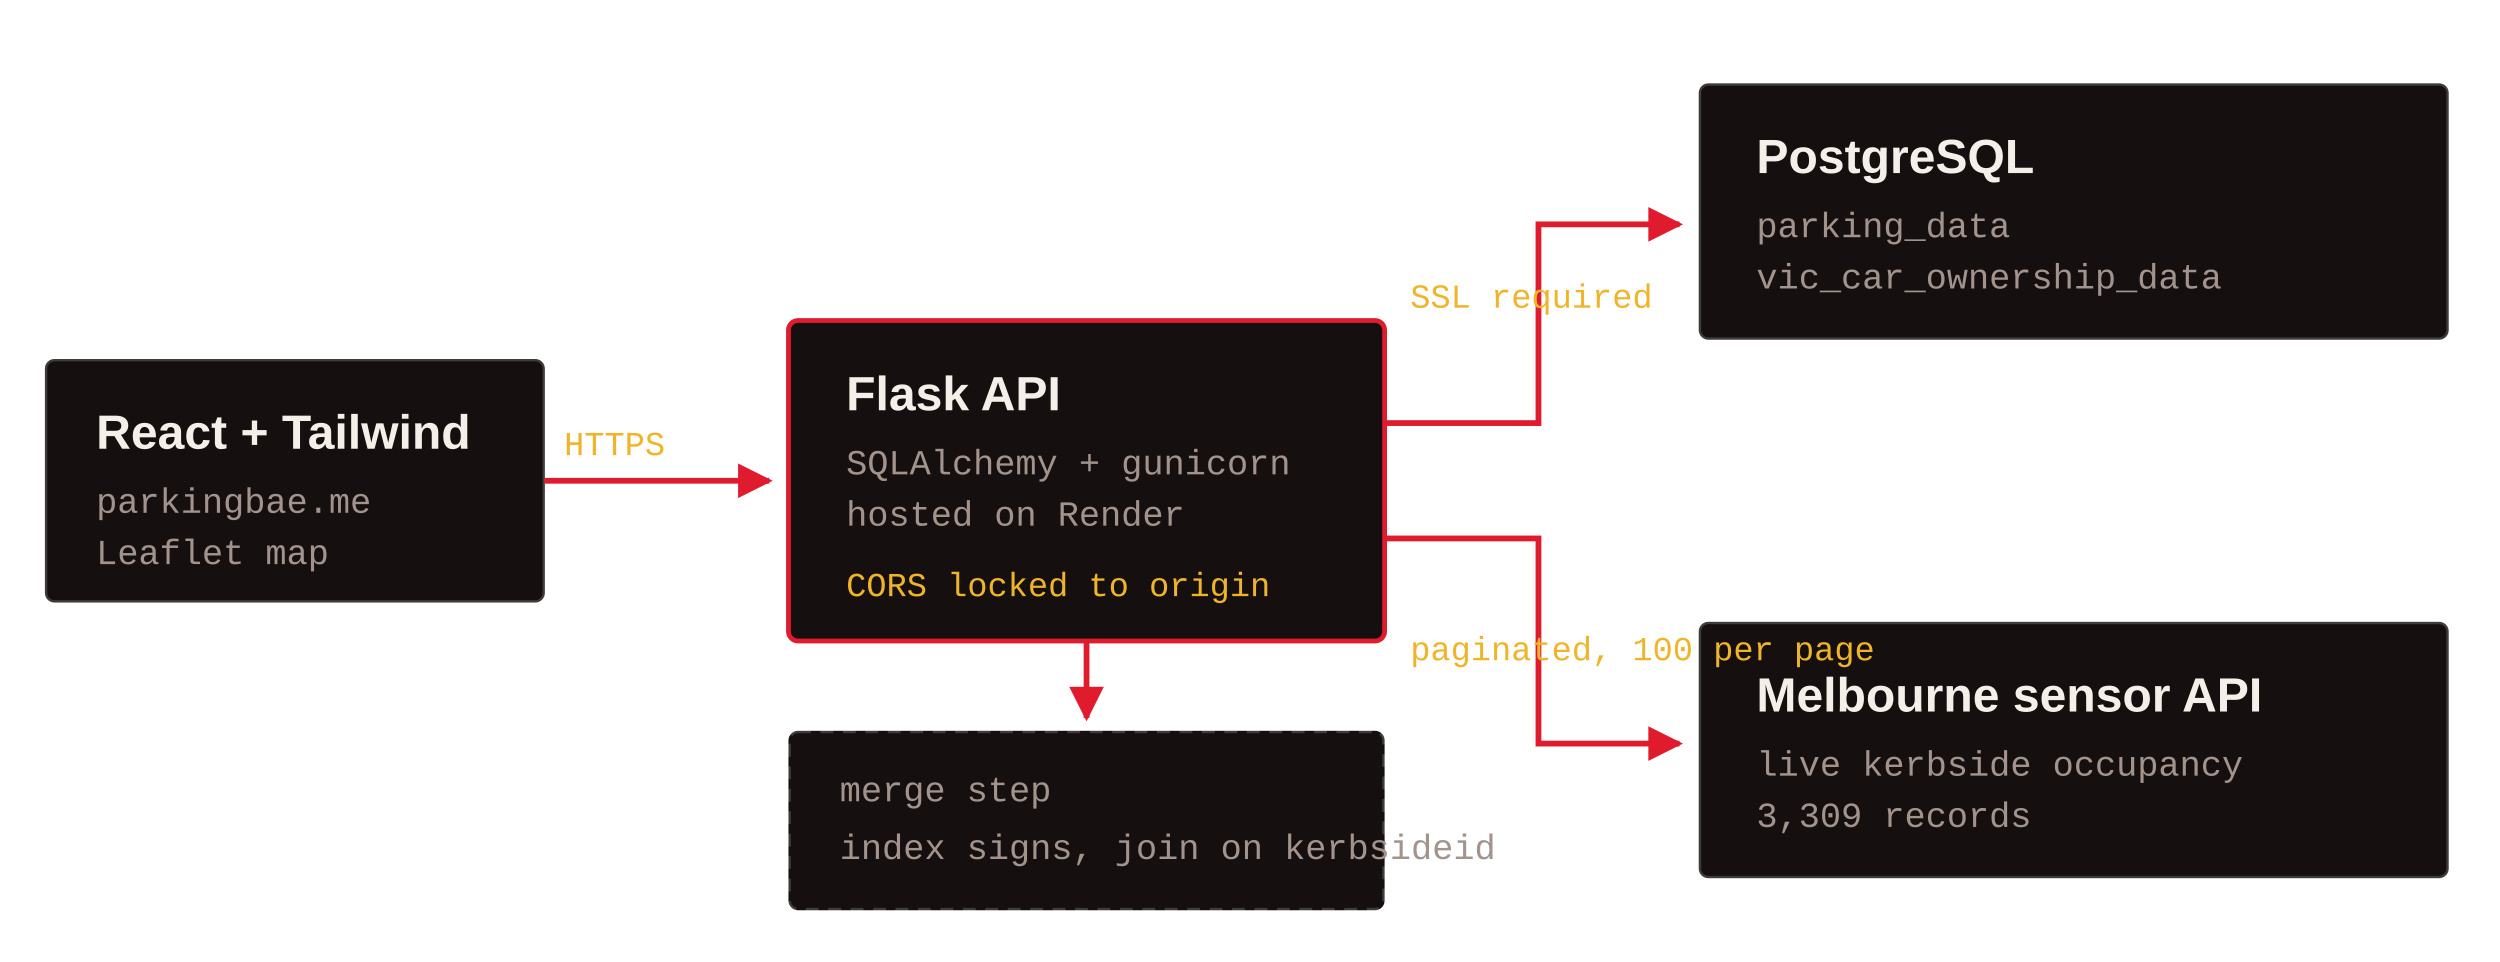
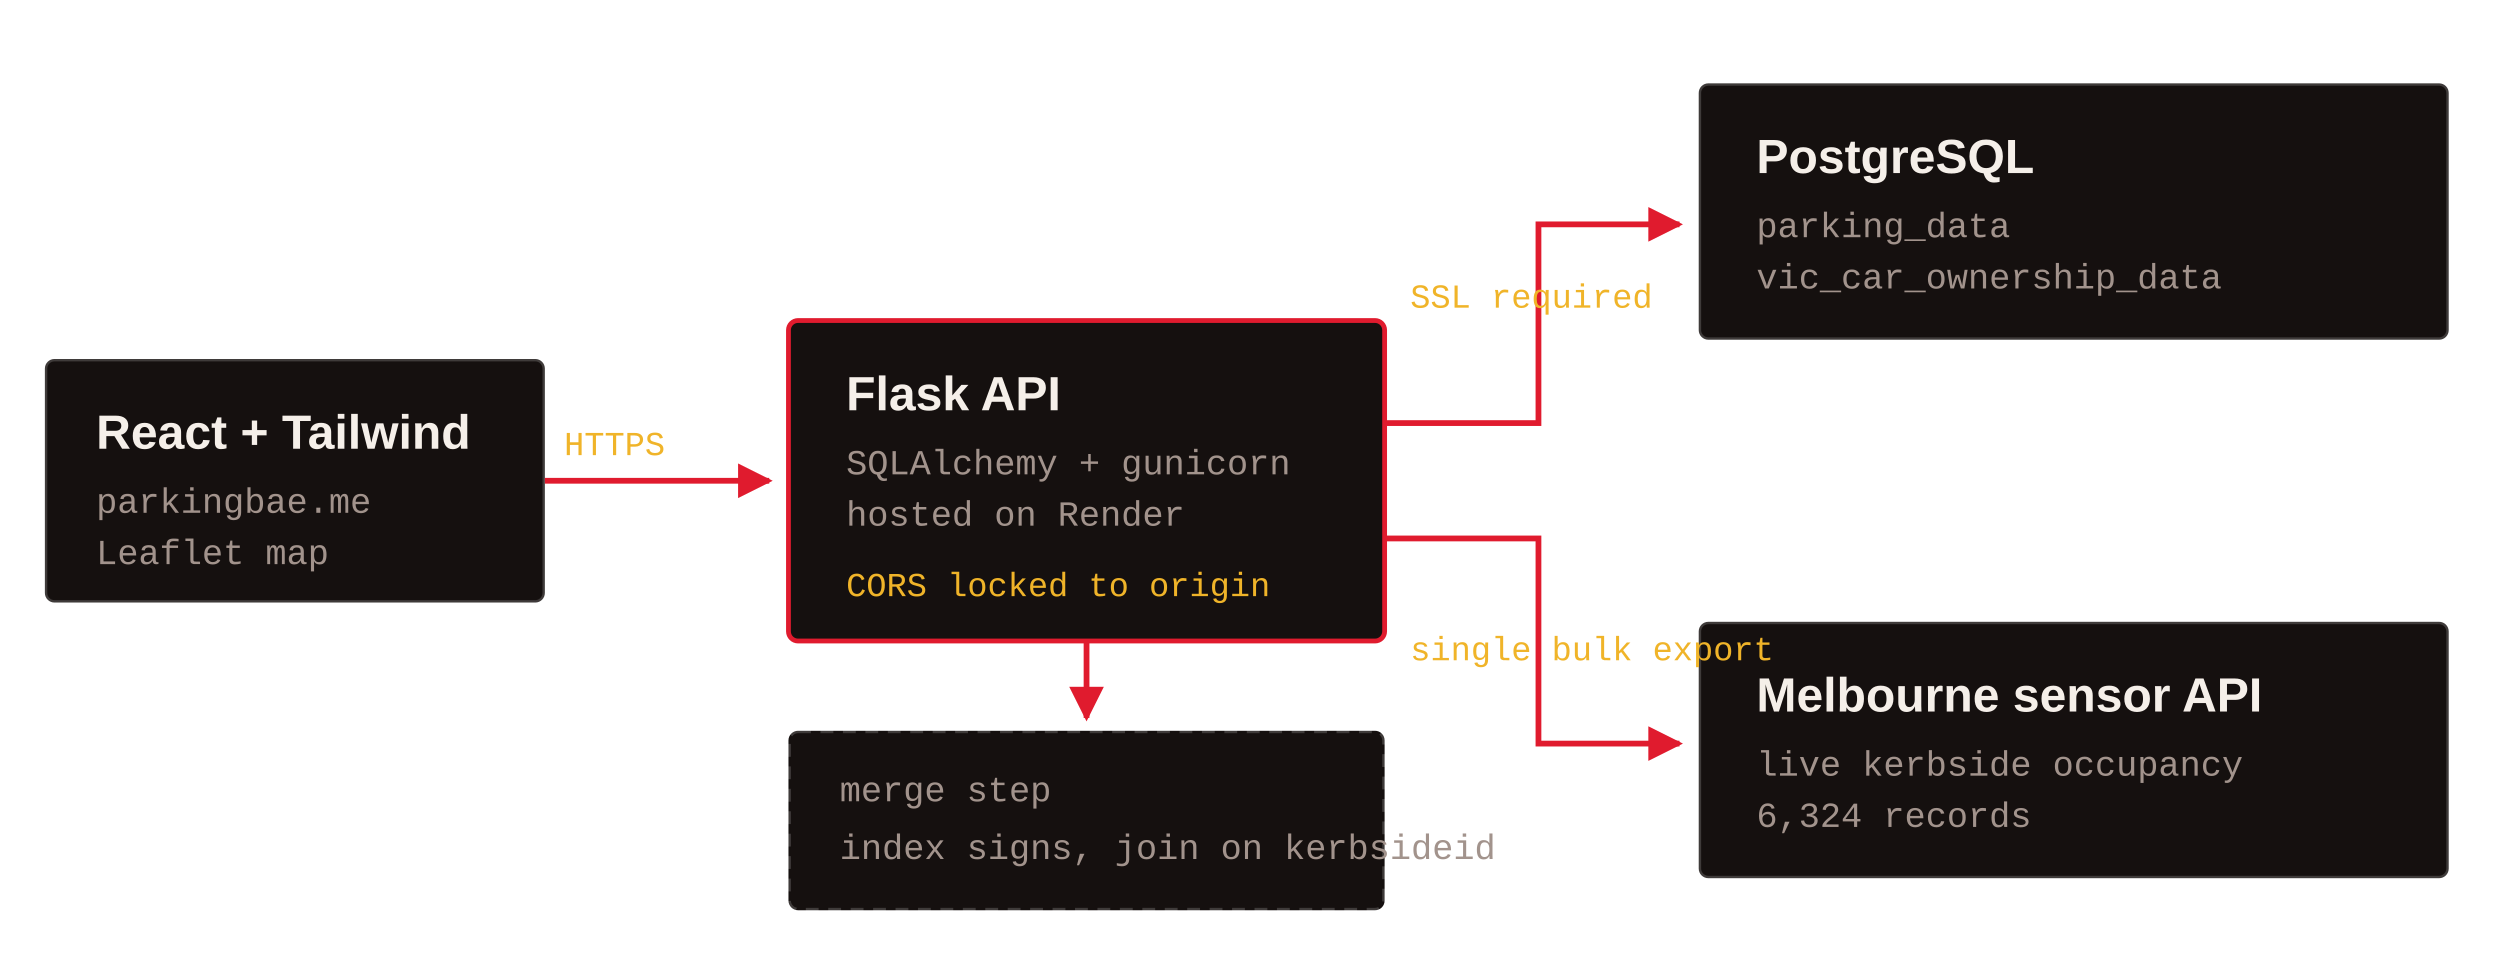
<svg xmlns="http://www.w3.org/2000/svg" viewBox="0 0 780 300" width="780" height="300" role="img" aria-label="ParkingBae architecture: React front end calls a Flask API which reads PostgreSQL and the City of Melbourne sensor API, then merges them by kerbside ID">
  <defs>
    <marker id="pb-arrow" viewBox="0 0 10 10" refX="9" refY="5" markerWidth="6" markerHeight="6" orient="auto-start-reverse">
      <path d="M0,0 L10,5 L0,10 z" fill="#e01b2e" />
    </marker>
    <style>
      .bx   { fill:#15100f; stroke:rgba(255,255,255,0.18); stroke-width:1.5; }
      .bxa  { stroke:#e01b2e; }
      .ttl  { font-family:'Segoe UI',Arial,sans-serif; font-size:15px; font-weight:700; fill:#f5efe9; }
      .sub  { font-family:Consolas,'Courier New',monospace; font-size:11px; fill:#a2938c; }
      .note { font-family:Consolas,'Courier New',monospace; font-size:10.5px; fill:#f0b429; }
      .ln   { stroke:#e01b2e; stroke-width:1.8; fill:none; marker-end:url(#pb-arrow); }
    </style>
  </defs>
  <rect class="bx" x="14" y="112" width="156" height="76" rx="3" />
  <text class="ttl" x="30" y="140">React + Tailwind</text>
  <text class="sub" x="30" y="160">parkingbae.me</text>
  <text class="sub" x="30" y="176">Leaflet map</text>
  <rect class="bx bxa" x="246" y="100" width="186" height="100" rx="3" />
  <text class="ttl" x="264" y="128">Flask API</text>
  <text class="sub" x="264" y="148">SQLAlchemy + gunicorn</text>
  <text class="sub" x="264" y="164">hosted on Render</text>
  <text class="note" x="264" y="186">CORS locked to origin</text>
  <rect class="bx" x="530" y="26" width="234" height="80" rx="3" />
  <text class="ttl" x="548" y="54">PostgreSQL</text>
  <text class="sub" x="548" y="74">parking_data</text>
  <text class="sub" x="548" y="90">vic_car_ownership_data</text>
  <rect class="bx" x="530" y="194" width="234" height="80" rx="3" />
  <text class="ttl" x="548" y="222">Melbourne sensor API</text>
  <text class="sub" x="548" y="242">live kerbside occupancy</text>
-   <text class="sub" x="548" y="258">3,309 records</text>
+   <text class="sub" x="548" y="258">6,324 records</text>
  <path class="ln" d="M170 150 H240" />
  <path class="ln" d="M432 132 H480 V70 H524" />
  <path class="ln" d="M432 168 H480 V232 H524" />
  <text class="note" x="176" y="142">HTTPS</text>
  <text class="note" x="440" y="96">SSL required</text>
-   <text class="note" x="440" y="206">paginated, 100 per page</text>
+   <text class="note" x="440" y="206">single bulk export</text>
  <rect class="bx" x="246" y="228" width="186" height="56" rx="3" stroke-dasharray="4 3" />
  <text class="sub" x="262" y="250" fill="#f0b429">merge step</text>
  <text class="sub" x="262" y="268">index signs, join on kerbsideid</text>
  <path d="M339 200 V224" stroke="#e01b2e" stroke-width="1.8" fill="none" marker-end="url(#pb-arrow)" />
</svg>
